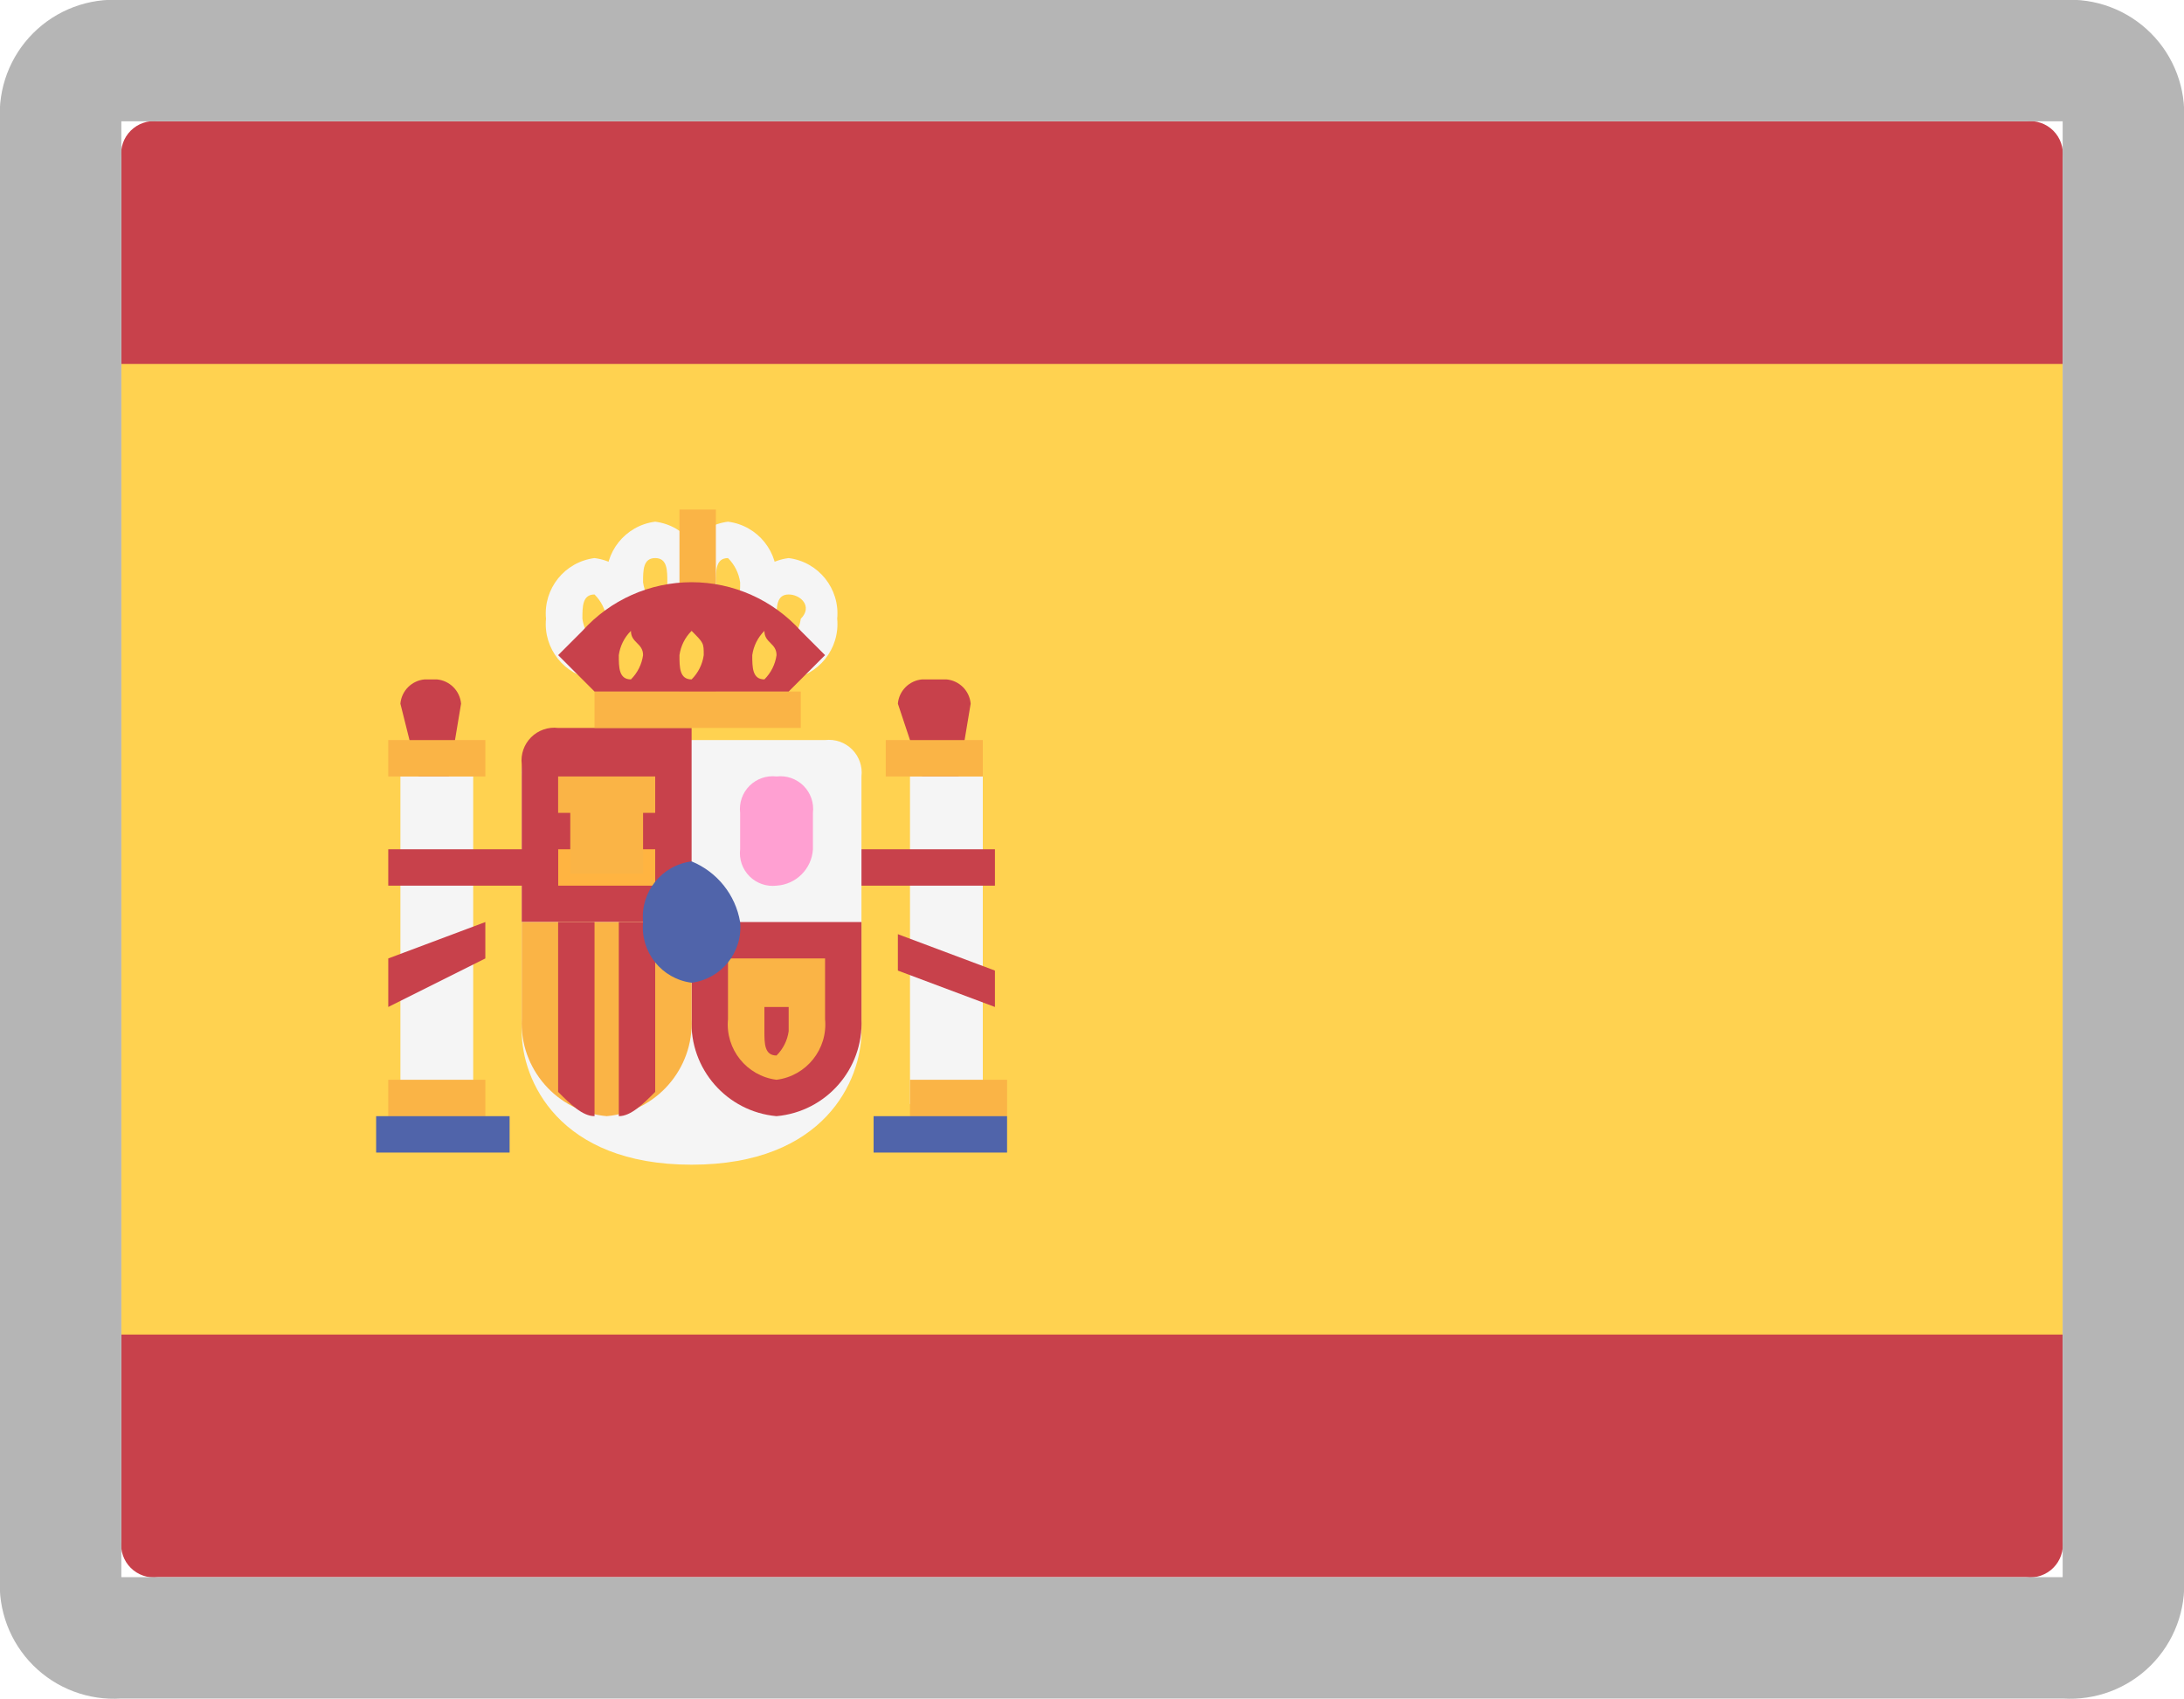
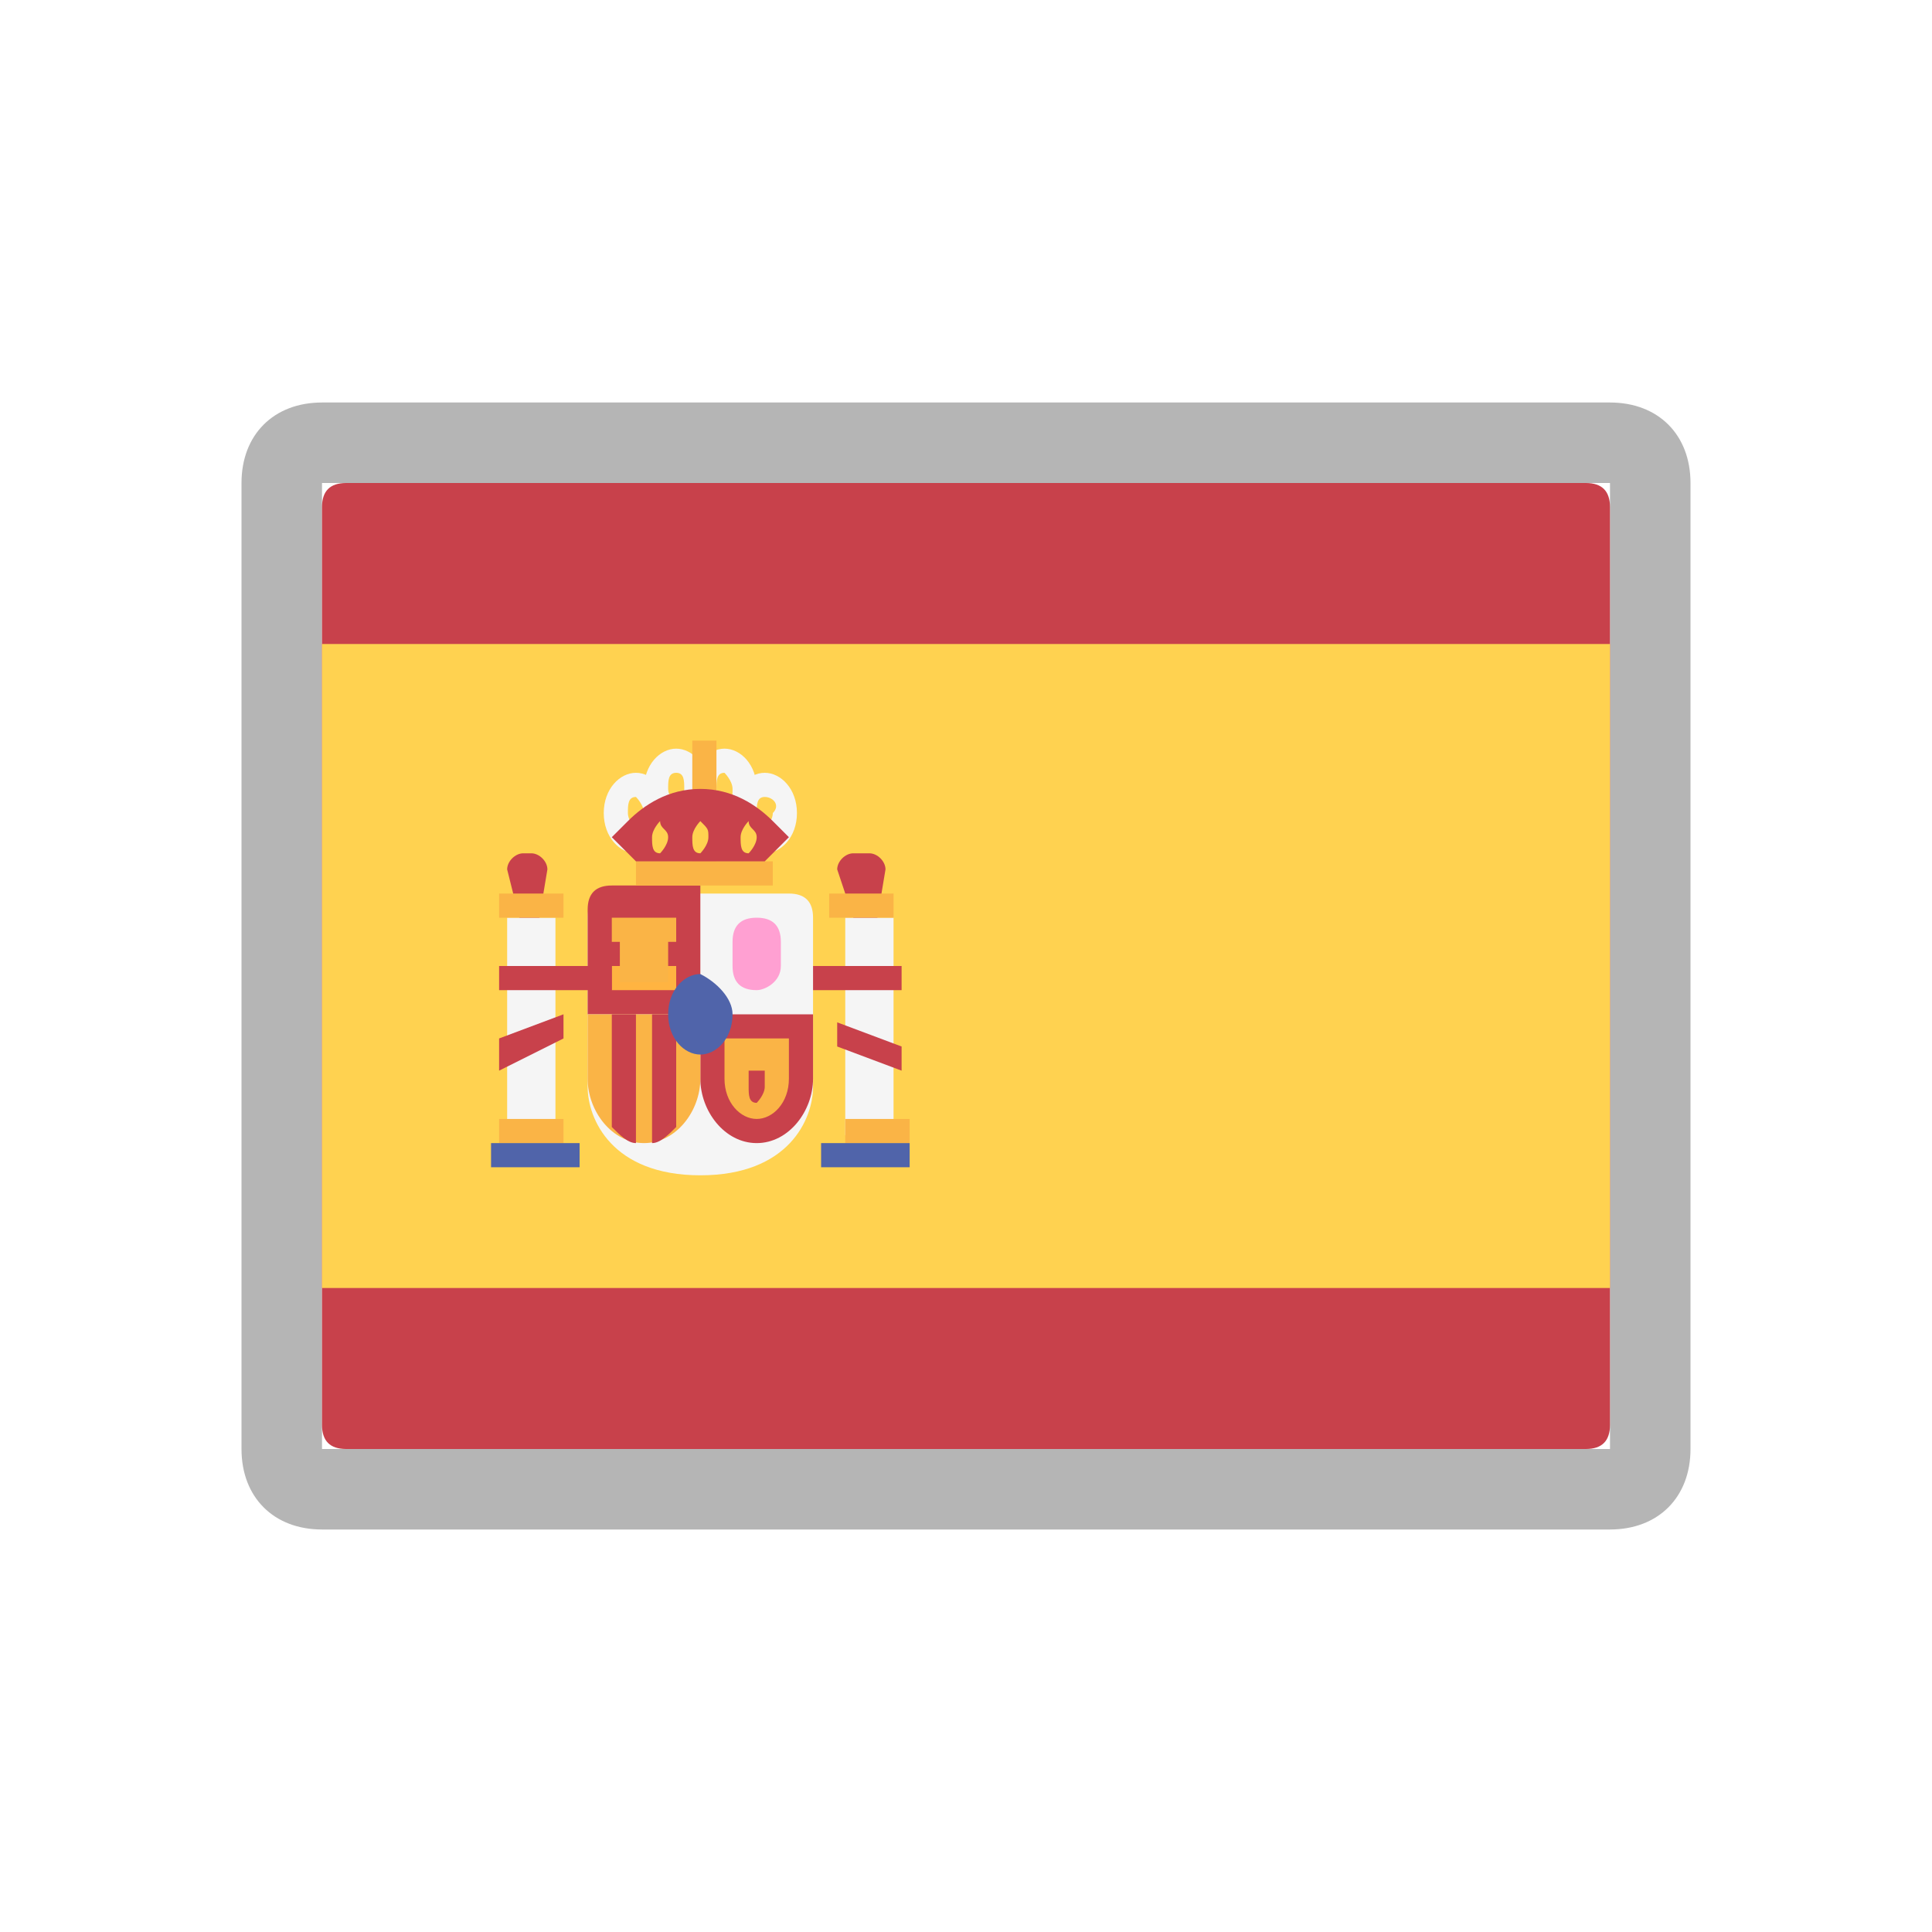
- <svg xmlns="http://www.w3.org/2000/svg" viewBox="0 0 18 14">
-   <defs>
-     <style>.cls-1{fill:#c8414b;}.cls-2{fill:#ffd250;}.cls-3{fill:#f5f5f5;}.cls-4{fill:#fab446;}.cls-5{fill:#ffb441;}.cls-6{fill:#5064aa;}.cls-7{fill:#ffa0d2;}.cls-8{fill:#b5b5b5;}</style>
-   </defs>
-   <g id="Layer_2" data-name="Layer 2">
-     <g id="Layer_1-2" data-name="Layer 1">
-       <g id="_24" data-name="24">
-         <path class="cls-1" d="M1.3,13H16.7a.27.27,0,0,0,.3-.3V1.3a.27.27,0,0,0-.3-.3H1.3a.27.27,0,0,0-.3.3V12.7A.27.27,0,0,0,1.3,13Z" />
-         <path class="cls-2" d="M17,3H1v8H17Z" />
-         <path class="cls-1" d="M7.8,7,8,5.8a.22.22,0,0,0-.2-.2H7.6a.22.22,0,0,0-.2.2Z" />
-         <path class="cls-3" d="M8.1,6.4H7.5V9.1h.6Z" />
-         <path class="cls-4" d="M8.1,6.1H7.3v.3h.8Z" />
-         <path class="cls-1" d="M8.2,7H6.8v.3H8.2Z" />
-         <path class="cls-1" d="M8.2,8.3,7.4,8V7.7l.8.3Z" />
-         <path class="cls-1" d="M3.6,7l.2-1.2a.22.22,0,0,0-.2-.2H3.5a.22.22,0,0,0-.2.2Z" />
-         <path class="cls-3" d="M4.6,6.1a.27.27,0,0,0-.3.3V8.5c0,.4.3,1.1,1.4,1.1s1.4-.7,1.4-1.1V6.4a.27.27,0,0,0-.3-.3Z" />
-         <path class="cls-1" d="M5.7,7.6H4.3V6.3A.27.27,0,0,1,4.6,6H5.7Z" />
-         <path class="cls-1" d="M5.7,7.6H7.1v.8a.77.77,0,0,1-.7.8.77.77,0,0,1-.7-.8Z" />
-         <path class="cls-4" d="M4.3,7.6H5.7v.8a.77.77,0,0,1-.7.8.77.77,0,0,1-.7-.8Z" />
-         <path class="cls-1" d="M5.4,9V7.6H5.1V9.2C5.2,9.2,5.3,9.1,5.4,9Z" />
-         <path class="cls-1" d="M4.9,9.2V7.6H4.6V9C4.7,9.1,4.8,9.2,4.9,9.2Z" />
-         <path class="cls-5" d="M5.4,7H4.6v.3h.8Z" />
-         <path class="cls-4" d="M5.4,6.4H4.6v.3h.8Z" />
-         <path class="cls-4" d="M5.3,6.6H4.7v.6h.6Z" />
-         <path class="cls-3" d="M3.9,6.4H3.3V9.1h.6Z" />
-         <path class="cls-4" d="M4,8.9H3.2v.3H4Z" />
-         <path class="cls-4" d="M4,6.1H3.2v.3H4Z" />
-         <path class="cls-6" d="M4.2,9.2H3.1v.3H4.2Z" />
-         <path class="cls-4" d="M8.3,8.9H7.5v.3h.8Z" />
-         <path class="cls-6" d="M8.3,9.2H7.2v.3H8.3Z" />
-         <path class="cls-4" d="M6.6,5.7H4.9V6H6.6Z" />
-         <path class="cls-5" d="M5.9,4.8H5.6v.9h.3Z" />
-         <path class="cls-3" d="M5.4,5.3A.46.46,0,0,1,5,4.8a.46.46,0,0,1,.4-.5.46.46,0,0,1,.4.5A.46.46,0,0,1,5.4,5.3Zm0-.7c-.1,0-.1.1-.1.2a.35.35,0,0,0,.1.2c.1,0,.1-.1.1-.2S5.5,4.6,5.4,4.6Z" />
-         <path class="cls-3" d="M6,5.3a.46.46,0,0,1-.4-.5A.46.46,0,0,1,6,4.3a.46.46,0,0,1,.4.5A.46.46,0,0,1,6,5.3Zm0-.7c-.1,0-.1.1-.1.2A.35.35,0,0,0,6,5c.1,0,.1-.1.1-.2A.35.35,0,0,0,6,4.6Z" />
-         <path class="cls-3" d="M6.5,5.6a.46.46,0,0,1-.4-.5.46.46,0,0,1,.4-.5.46.46,0,0,1,.4.5A.46.46,0,0,1,6.5,5.6Zm0-.7c-.1,0-.1.1-.1.2a.35.35,0,0,0,.1.2.35.35,0,0,0,.1-.2C6.7,5,6.6,4.9,6.5,4.9Z" />
-         <path class="cls-3" d="M4.9,5.6a.46.46,0,0,1-.4-.5.46.46,0,0,1,.4-.5.46.46,0,0,1,.4.5A.46.46,0,0,1,4.9,5.6Zm0-.7c-.1,0-.1.1-.1.2a.35.35,0,0,0,.1.2c.1,0,.1-.1.1-.2A.35.35,0,0,0,4.9,4.9Z" />
-         <path class="cls-4" d="M6.5,8.3v.2a.35.35,0,0,1-.1.2c-.1,0-.1-.1-.1-.2V8.3Zm.3-.4H6v.5a.46.46,0,0,0,.4.5.46.46,0,0,0,.4-.5Z" />
-         <path class="cls-7" d="M6.4,7.3A.27.27,0,0,1,6.1,7V6.7a.27.27,0,0,1,.3-.3.27.27,0,0,1,.3.3V7A.32.32,0,0,1,6.4,7.3Z" />
-         <path class="cls-6" d="M6.1,7.6a.46.46,0,0,1-.4.5.46.46,0,0,1-.4-.5.46.46,0,0,1,.4-.5A.66.66,0,0,1,6.1,7.6Z" />
-         <path class="cls-4" d="M5.9,4.2H5.6v.9h.3Z" />
-         <path class="cls-1" d="M4.9,5.7l-.3-.3.2-.2a1.21,1.21,0,0,1,1.8,0l.2.2-.3.3Z" />
-         <path class="cls-2" d="M5.8,5.4a.35.35,0,0,1-.1.2c-.1,0-.1-.1-.1-.2a.35.35,0,0,1,.1-.2C5.8,5.3,5.8,5.3,5.8,5.4Z" />
-         <path class="cls-2" d="M5.3,5.4a.35.35,0,0,1-.1.2c-.1,0-.1-.1-.1-.2a.35.35,0,0,1,.1-.2C5.2,5.3,5.3,5.3,5.3,5.4Z" />
-         <path class="cls-2" d="M6.4,5.4a.35.35,0,0,1-.1.2c-.1,0-.1-.1-.1-.2a.35.35,0,0,1,.1-.2C6.3,5.3,6.4,5.3,6.4,5.4Z" />
-         <path class="cls-1" d="M4.6,7H3.2v.3H4.6Z" />
-         <path class="cls-1" d="M3.2,8.3,4,7.9V7.6l-.8.3Z" />
-         <path class="cls-8" d="M17,1V13H1V1Zm0-1H1A.94.94,0,0,0,0,1V13a.94.94,0,0,0,1,1H17a.94.94,0,0,0,1-1V1A.94.94,0,0,0,17,0Z" />
-       </g>
-     </g>
-   </g>
+ <svg xmlns="http://www.w3.org/2000/svg" width="24" height="24" viewBox="0 0 24 24" fill="none">
+   <path d="M20 6V18H4V6H20ZM20 5H4C3.4 5 3 5.4 3 6V18C3 18.6 3.4 19 4 19H20C20.6 19 21 18.6 21 18V6C21 5.4 20.6 5 20 5Z" fill="#B5B5B5" />
+   <path d="M4.3 18H19.7C19.9 18 20 17.9 20 17.7V6.3C20 6.1 19.9 6 19.7 6H4.3C4.1 6 4 6.1 4 6.3V17.7C4 17.9 4.1 18 4.3 18Z" fill="#C8414B" />
+   <path d="M20 8H4V16H20V8Z" fill="#FFD250" />
+   <path d="M10.8 12L11 10.8C11 10.7 10.9 10.6 10.8 10.6H10.6C10.5 10.6 10.4 10.7 10.4 10.8L10.8 12Z" fill="#C8414B" />
+   <path d="M11.1 11.4H10.5V14.1H11.1V11.4Z" fill="#F5F5F5" />
+   <path d="M11.1 11.1H10.3V11.4H11.1V11.1Z" fill="#FAB446" />
+   <path d="M11.2 12H9.8V12.3H11.2V12Z" fill="#C8414B" />
+   <path d="M11.2 13.3L10.4 13V12.7L11.2 13V13.3Z" fill="#C8414B" />
+   <path d="M6.6 12L6.8 10.8C6.8 10.7 6.7 10.6 6.6 10.6H6.5C6.4 10.6 6.3 10.7 6.3 10.8L6.6 12Z" fill="#C8414B" />
+   <path d="M7.6 11.1C7.4 11.1 7.3 11.2 7.3 11.4V13.5C7.3 13.9 7.6 14.6 8.7 14.6C9.8 14.6 10.1 13.9 10.1 13.5V11.4C10.1 11.2 10 11.1 9.8 11.1H7.6Z" fill="#F5F5F5" />
+   <path d="M8.7 12.6H7.3V11.3C7.3 11.1 7.4 11 7.6 11H8.7V12.6Z" fill="#C8414B" />
+   <path d="M8.7 12.6H10.1V13.4C10.1 13.8 9.8 14.2 9.4 14.2C9 14.2 8.7 13.8 8.7 13.4V12.6Z" fill="#C8414B" />
+   <path d="M7.3 12.6H8.7V13.4C8.7 13.8 8.4 14.2 8 14.2C7.6 14.2 7.3 13.8 7.3 13.4V12.6Z" fill="#FAB446" />
+   <path d="M8.4 14V12.6H8.1V14.2C8.2 14.2 8.3 14.1 8.4 14Z" fill="#C8414B" />
+   <path d="M7.9 14.2V12.6H7.6V14C7.7 14.1 7.8 14.2 7.9 14.2Z" fill="#C8414B" />
+   <path d="M8.4 12H7.6V12.3H8.4V12Z" fill="#FFB441" />
+   <path d="M8.4 11.4H7.6V11.7H8.4V11.4Z" fill="#FAB446" />
+   <path d="M8.3 11.6H7.7V12.2H8.3V11.6Z" fill="#FAB446" />
+   <path d="M6.9 11.4H6.3V14.1H6.9V11.4Z" fill="#F5F5F5" />
+   <path d="M7 13.9H6.2V14.2H7V13.9Z" fill="#FAB446" />
+   <path d="M7 11.1H6.2V11.4H7V11.1Z" fill="#FAB446" />
+   <path d="M7.2 14.2H6.1V14.5H7.2V14.2Z" fill="#5064AA" />
+   <path d="M11.3 13.9H10.5V14.2H11.3V13.9Z" fill="#FAB446" />
+   <path d="M11.3 14.2H10.2V14.5H11.3V14.2Z" fill="#5064AA" />
+   <path d="M9.6 10.7H7.9V11H9.6V10.7Z" fill="#FAB446" />
+   <path d="M8.9 9.8H8.6V10.7H8.9V9.8Z" fill="#FFB441" />
+   <path d="M8.4 10.3C8.2 10.3 8 10.1 8 9.8C8 9.5 8.2 9.3 8.4 9.3C8.6 9.3 8.8 9.5 8.8 9.8C8.8 10.1 8.6 10.3 8.4 10.3ZM8.4 9.6C8.3 9.6 8.3 9.7 8.3 9.8C8.3 9.9 8.4 10 8.4 10C8.5 10 8.5 9.9 8.5 9.8C8.5 9.7 8.5 9.6 8.4 9.6Z" fill="#F5F5F5" />
+   <path d="M9 10.3C8.8 10.3 8.6 10.1 8.6 9.8C8.6 9.5 8.8 9.3 9 9.3C9.2 9.3 9.4 9.5 9.4 9.8C9.4 10.1 9.2 10.3 9 10.3ZM9 9.6C8.9 9.6 8.9 9.7 8.9 9.8C8.9 9.9 9 10 9 10C9.1 10 9.1 9.9 9.1 9.8C9.1 9.7 9 9.6 9 9.6Z" fill="#F5F5F5" />
+   <path d="M9.5 10.6C9.3 10.6 9.1 10.4 9.1 10.1C9.1 9.8 9.3 9.6 9.5 9.6C9.7 9.6 9.9 9.8 9.9 10.1C9.9 10.4 9.7 10.6 9.5 10.6ZM9.5 9.9C9.4 9.9 9.4 10 9.4 10.1C9.4 10.2 9.5 10.3 9.5 10.3C9.5 10.3 9.6 10.2 9.6 10.1C9.7 10 9.6 9.9 9.5 9.9Z" fill="#F5F5F5" />
+   <path d="M7.9 10.6C7.7 10.6 7.5 10.4 7.5 10.1C7.5 9.8 7.7 9.6 7.9 9.6C8.1 9.6 8.3 9.8 8.3 10.1C8.3 10.4 8.1 10.6 7.9 10.6ZM7.9 9.9C7.8 9.9 7.8 10 7.8 10.1C7.8 10.2 7.9 10.3 7.9 10.3C8 10.3 8 10.2 8 10.1C8 10 7.9 9.9 7.9 9.9Z" fill="#F5F5F5" />
+   <path d="M9.5 13.3V13.5C9.5 13.6 9.4 13.7 9.4 13.7C9.3 13.7 9.3 13.6 9.3 13.5V13.3H9.5ZM9.8 12.9H9V13.4C9 13.7 9.2 13.9 9.4 13.9C9.6 13.9 9.8 13.7 9.8 13.4V12.9Z" fill="#FAB446" />
+   <path d="M9.4 12.3C9.2 12.3 9.1 12.2 9.1 12V11.7C9.1 11.5 9.2 11.4 9.4 11.4C9.6 11.4 9.7 11.5 9.7 11.7V12C9.7 12.2 9.5 12.3 9.4 12.3Z" fill="#FFA0D2" />
+   <path d="M9.1 12.6C9.1 12.9 8.9 13.1 8.7 13.1C8.5 13.1 8.3 12.9 8.3 12.6C8.3 12.3 8.5 12.1 8.7 12.1C8.9 12.2 9.1 12.4 9.1 12.6Z" fill="#5064AA" />
+   <path d="M8.9 9.2H8.6V10.1H8.9V9.2Z" fill="#FAB446" />
+   <path d="M7.9 10.7L7.6 10.4L7.8 10.2C8 10 8.3 9.8 8.7 9.8C9.1 9.8 9.4 10 9.6 10.2L9.8 10.4L9.5 10.7H7.9Z" fill="#C8414B" />
+   <path d="M8.8 10.4C8.8 10.5 8.7 10.6 8.7 10.6C8.6 10.6 8.6 10.5 8.6 10.4C8.6 10.3 8.7 10.2 8.7 10.2C8.8 10.3 8.8 10.3 8.8 10.4Z" fill="#FFD250" />
+   <path d="M8.3 10.4C8.3 10.5 8.2 10.6 8.2 10.6C8.1 10.6 8.1 10.5 8.1 10.4C8.1 10.3 8.2 10.2 8.2 10.2C8.2 10.3 8.3 10.3 8.3 10.4Z" fill="#FFD250" />
+   <path d="M9.4 10.4C9.4 10.5 9.3 10.6 9.3 10.6C9.2 10.6 9.2 10.5 9.2 10.4C9.2 10.3 9.3 10.2 9.3 10.2C9.3 10.3 9.4 10.3 9.4 10.4Z" fill="#FFD250" />
+   <path d="M7.6 12H6.2V12.3H7.6V12Z" fill="#C8414B" />
+   <path d="M6.2 13.3L7 12.9V12.6L6.2 12.9V13.3Z" fill="#C8414B" />
</svg>
